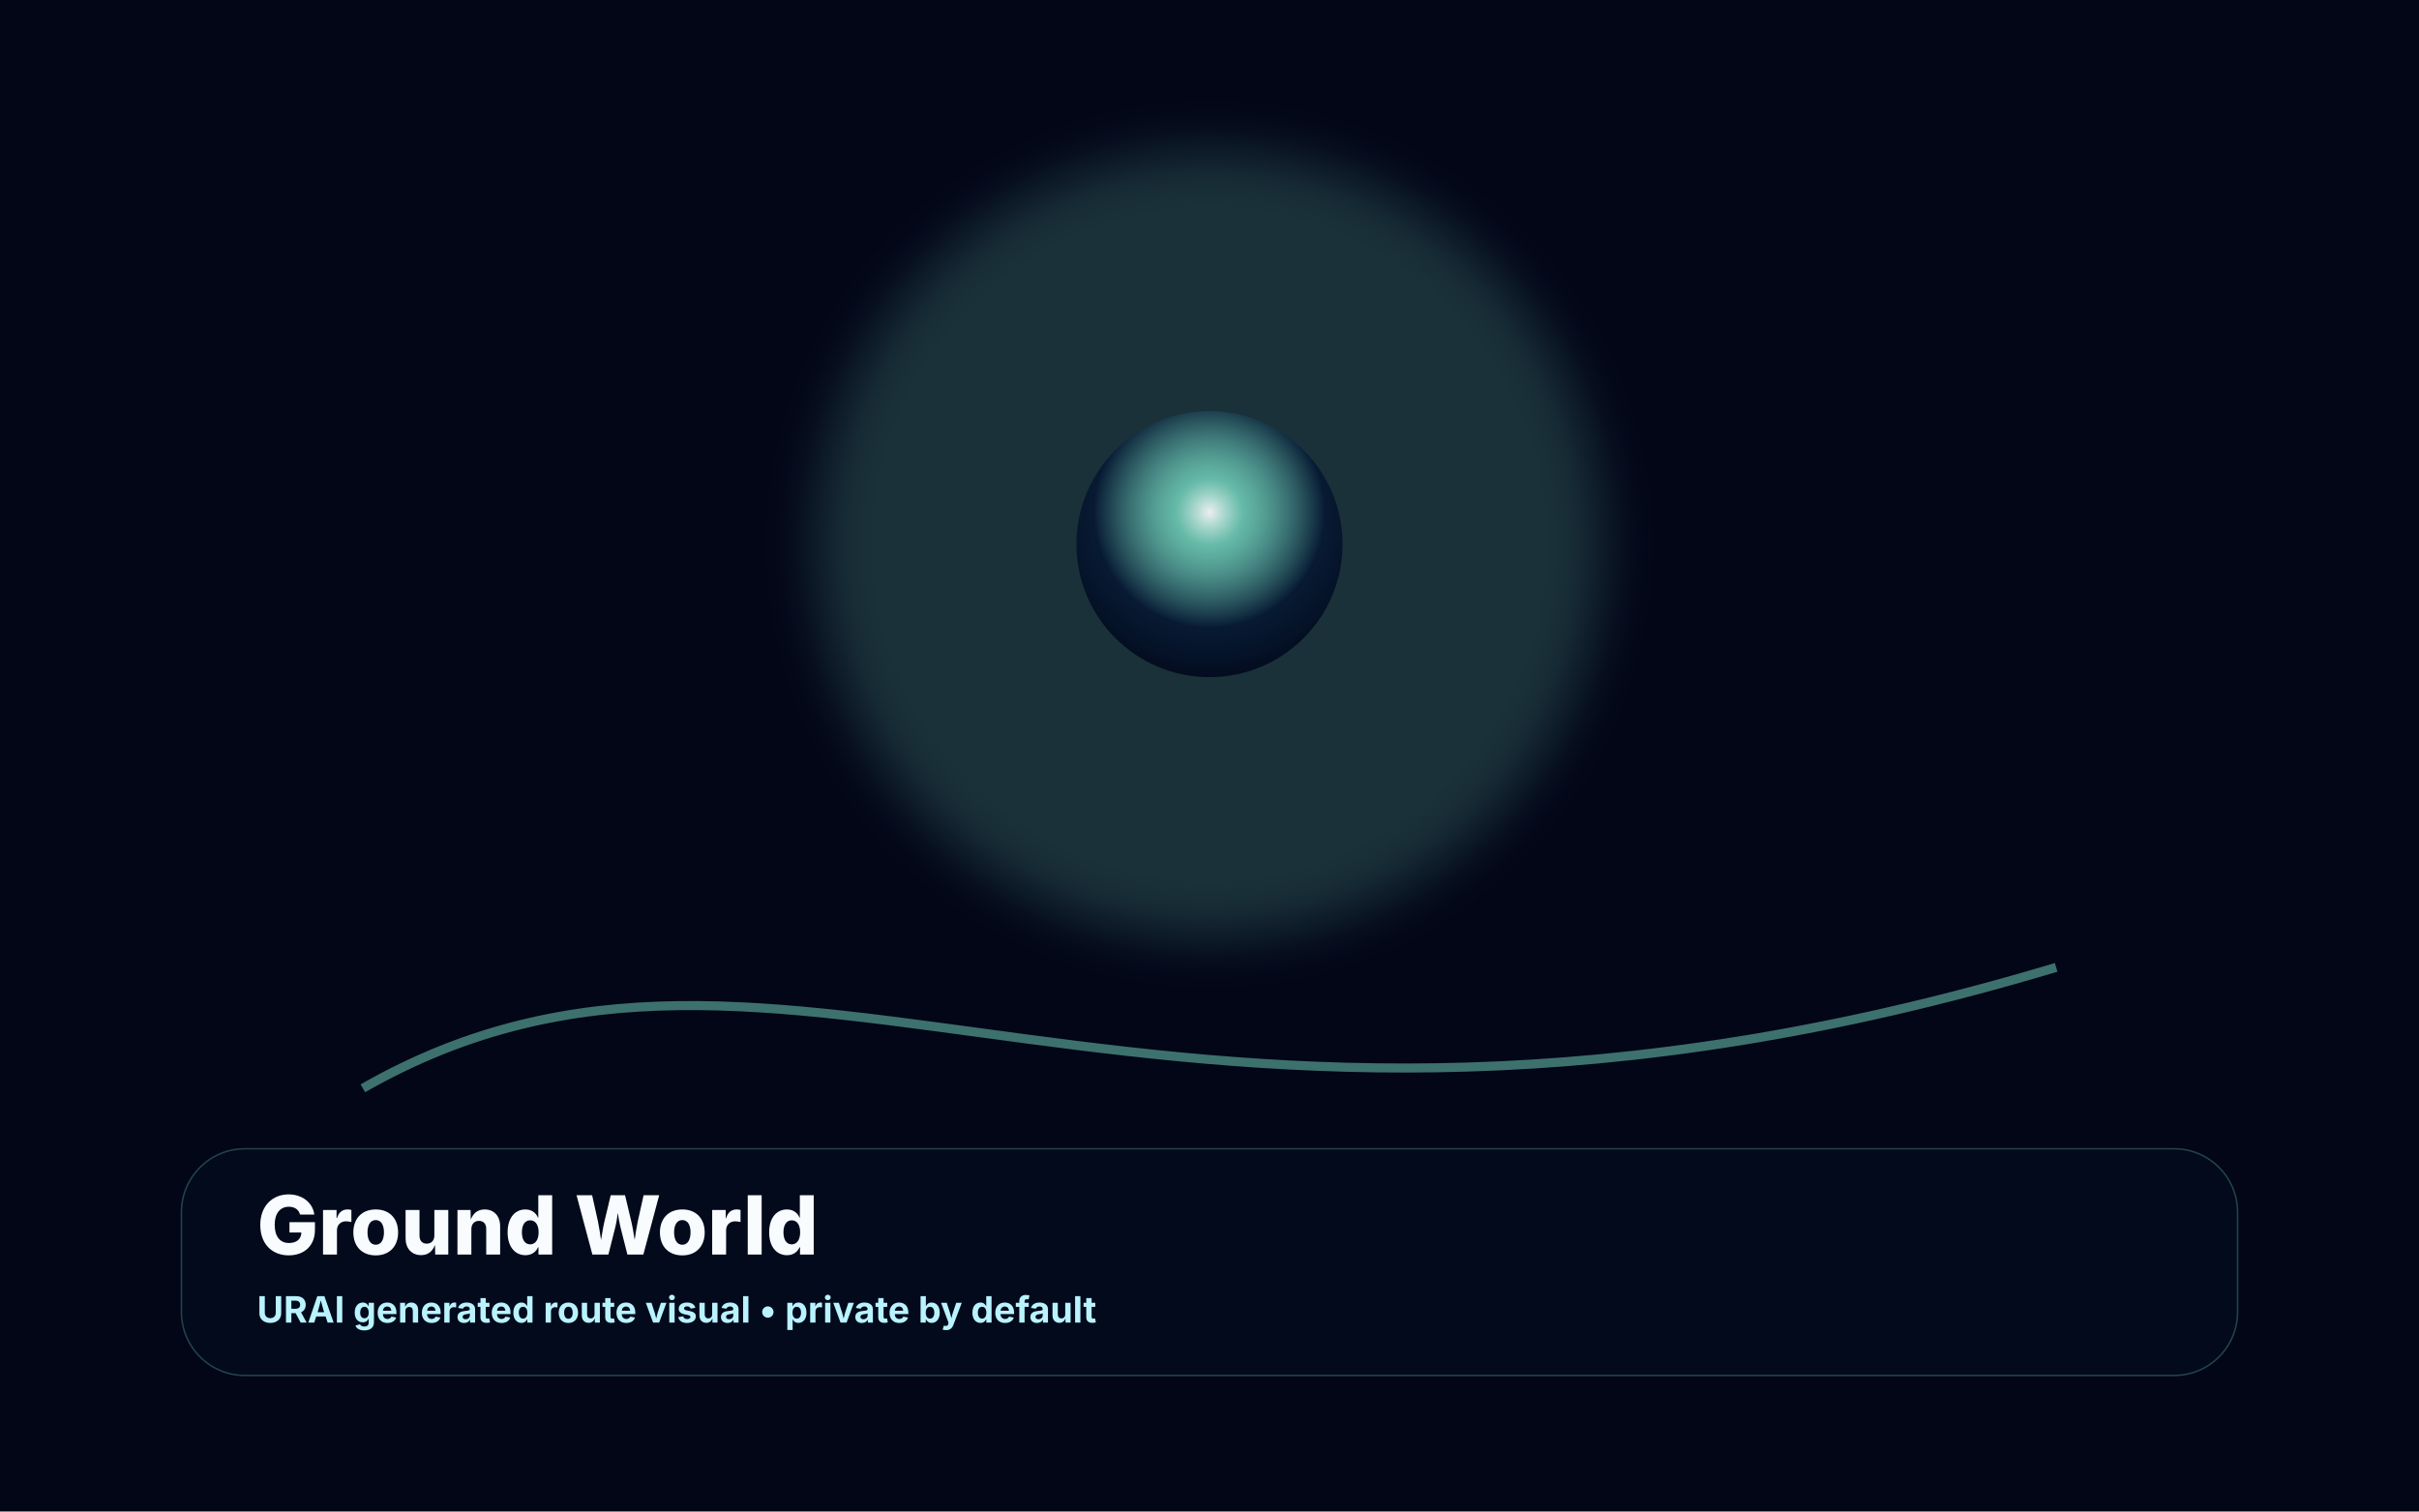
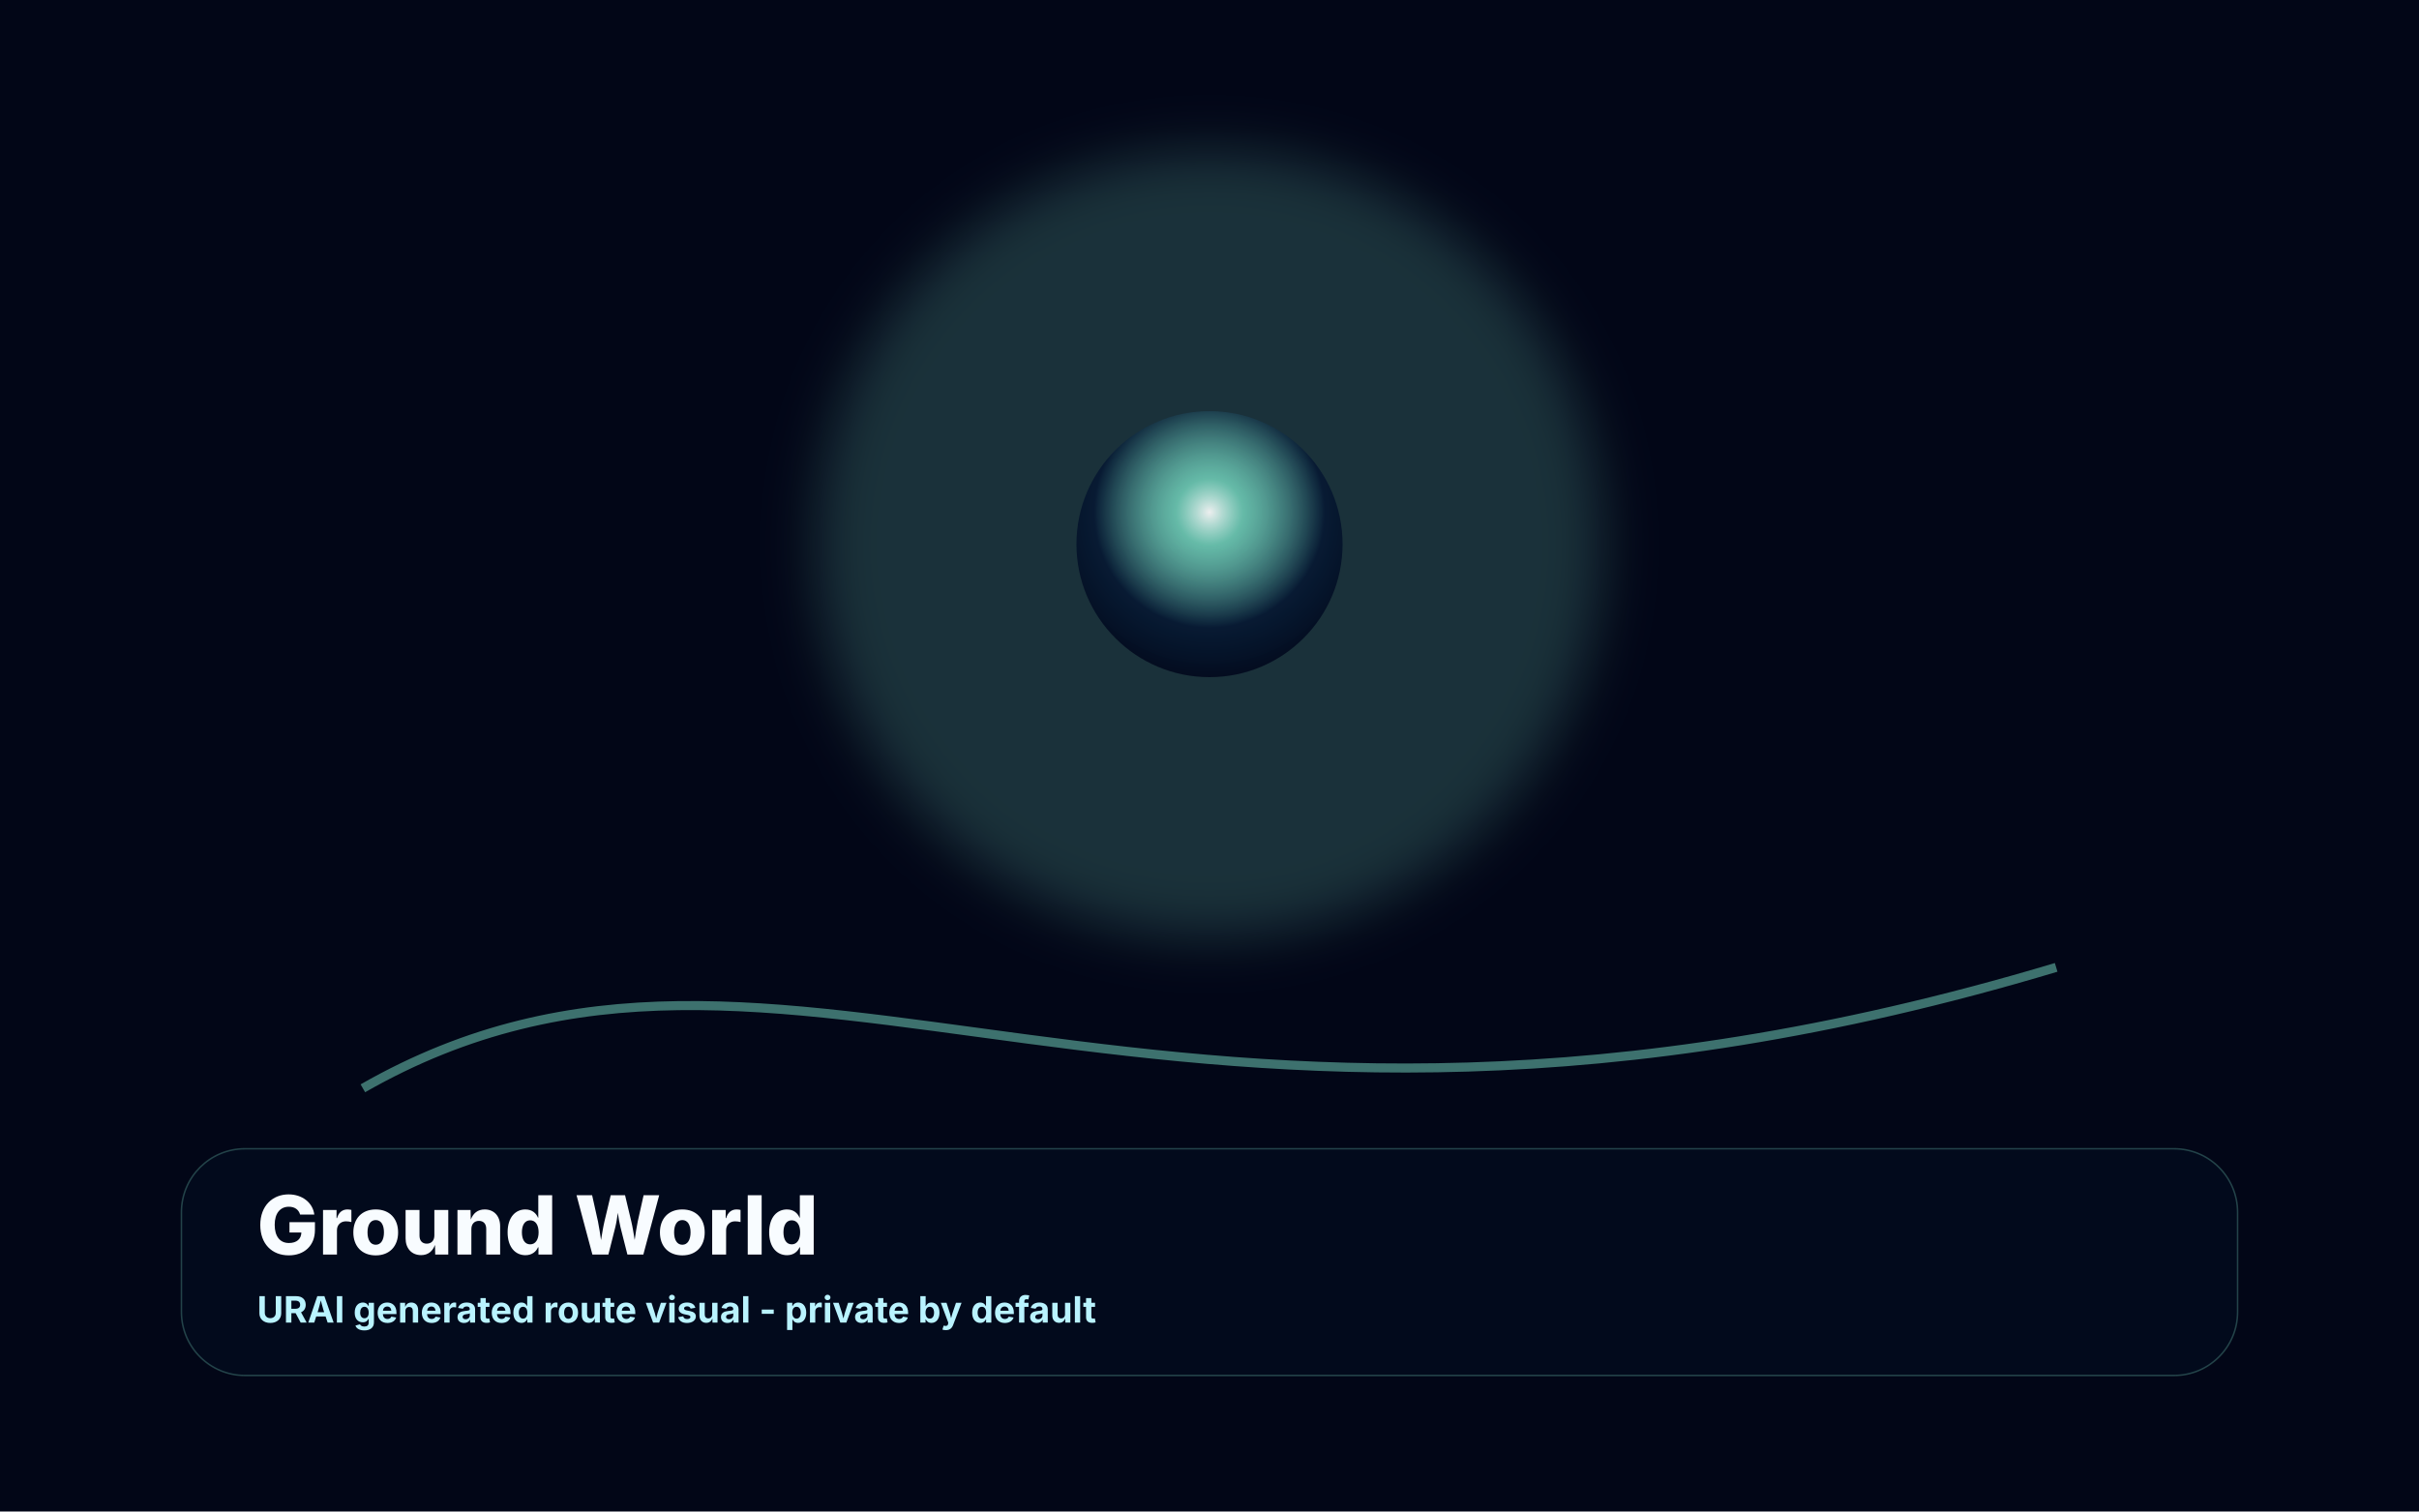
<svg xmlns="http://www.w3.org/2000/svg" viewBox="0 0 1600 1000" role="img" aria-label="Ground World">
  <defs>
    <radialGradient id="g" cx="50%" cy="38%" r="70%">
      <stop offset="0" stop-color="#ffffff" stop-opacity=".92" />
      <stop offset=".18" stop-color="#85f5d7" stop-opacity=".7" />
      <stop offset=".62" stop-color="#071a33" stop-opacity=".98" />
      <stop offset="1" stop-color="#020617" />
    </radialGradient>
    <filter id="blur">
      <feGaussianBlur stdDeviation="18" />
    </filter>
  </defs>
  <rect width="1600" height="1000" fill="#020617" />
  <circle cx="800" cy="360" r="260" fill="#85f5d7" opacity=".18" filter="url(#blur)" />
  <circle cx="800" cy="360" r="88" fill="url(#g)" />
  <path d="M240 720 C520 560 760 820 1360 640" fill="none" stroke="#85f5d7" stroke-width="6" opacity=".45" />
  <rect x="120" y="760" width="1360" height="150" rx="42" fill="#030b1d" opacity=".78" stroke="#85f5d7" stroke-opacity=".32" />
  <text x="170" y="830" font-family="Inter,Arial,sans-serif" font-size="54" font-weight="800" fill="#f8fcff">Ground World</text>
-   <text x="170" y="875" font-family="Inter,Arial,sans-serif" font-size="24" font-weight="700" fill="#b9f3ff">URAI generated route visual • private by default</text>
+   <text x="170" y="875" font-family="Inter,Arial,sans-serif" font-size="24" font-weight="700" fill="#b9f3ff">URAI generated route visual - private by default</text>
</svg>
